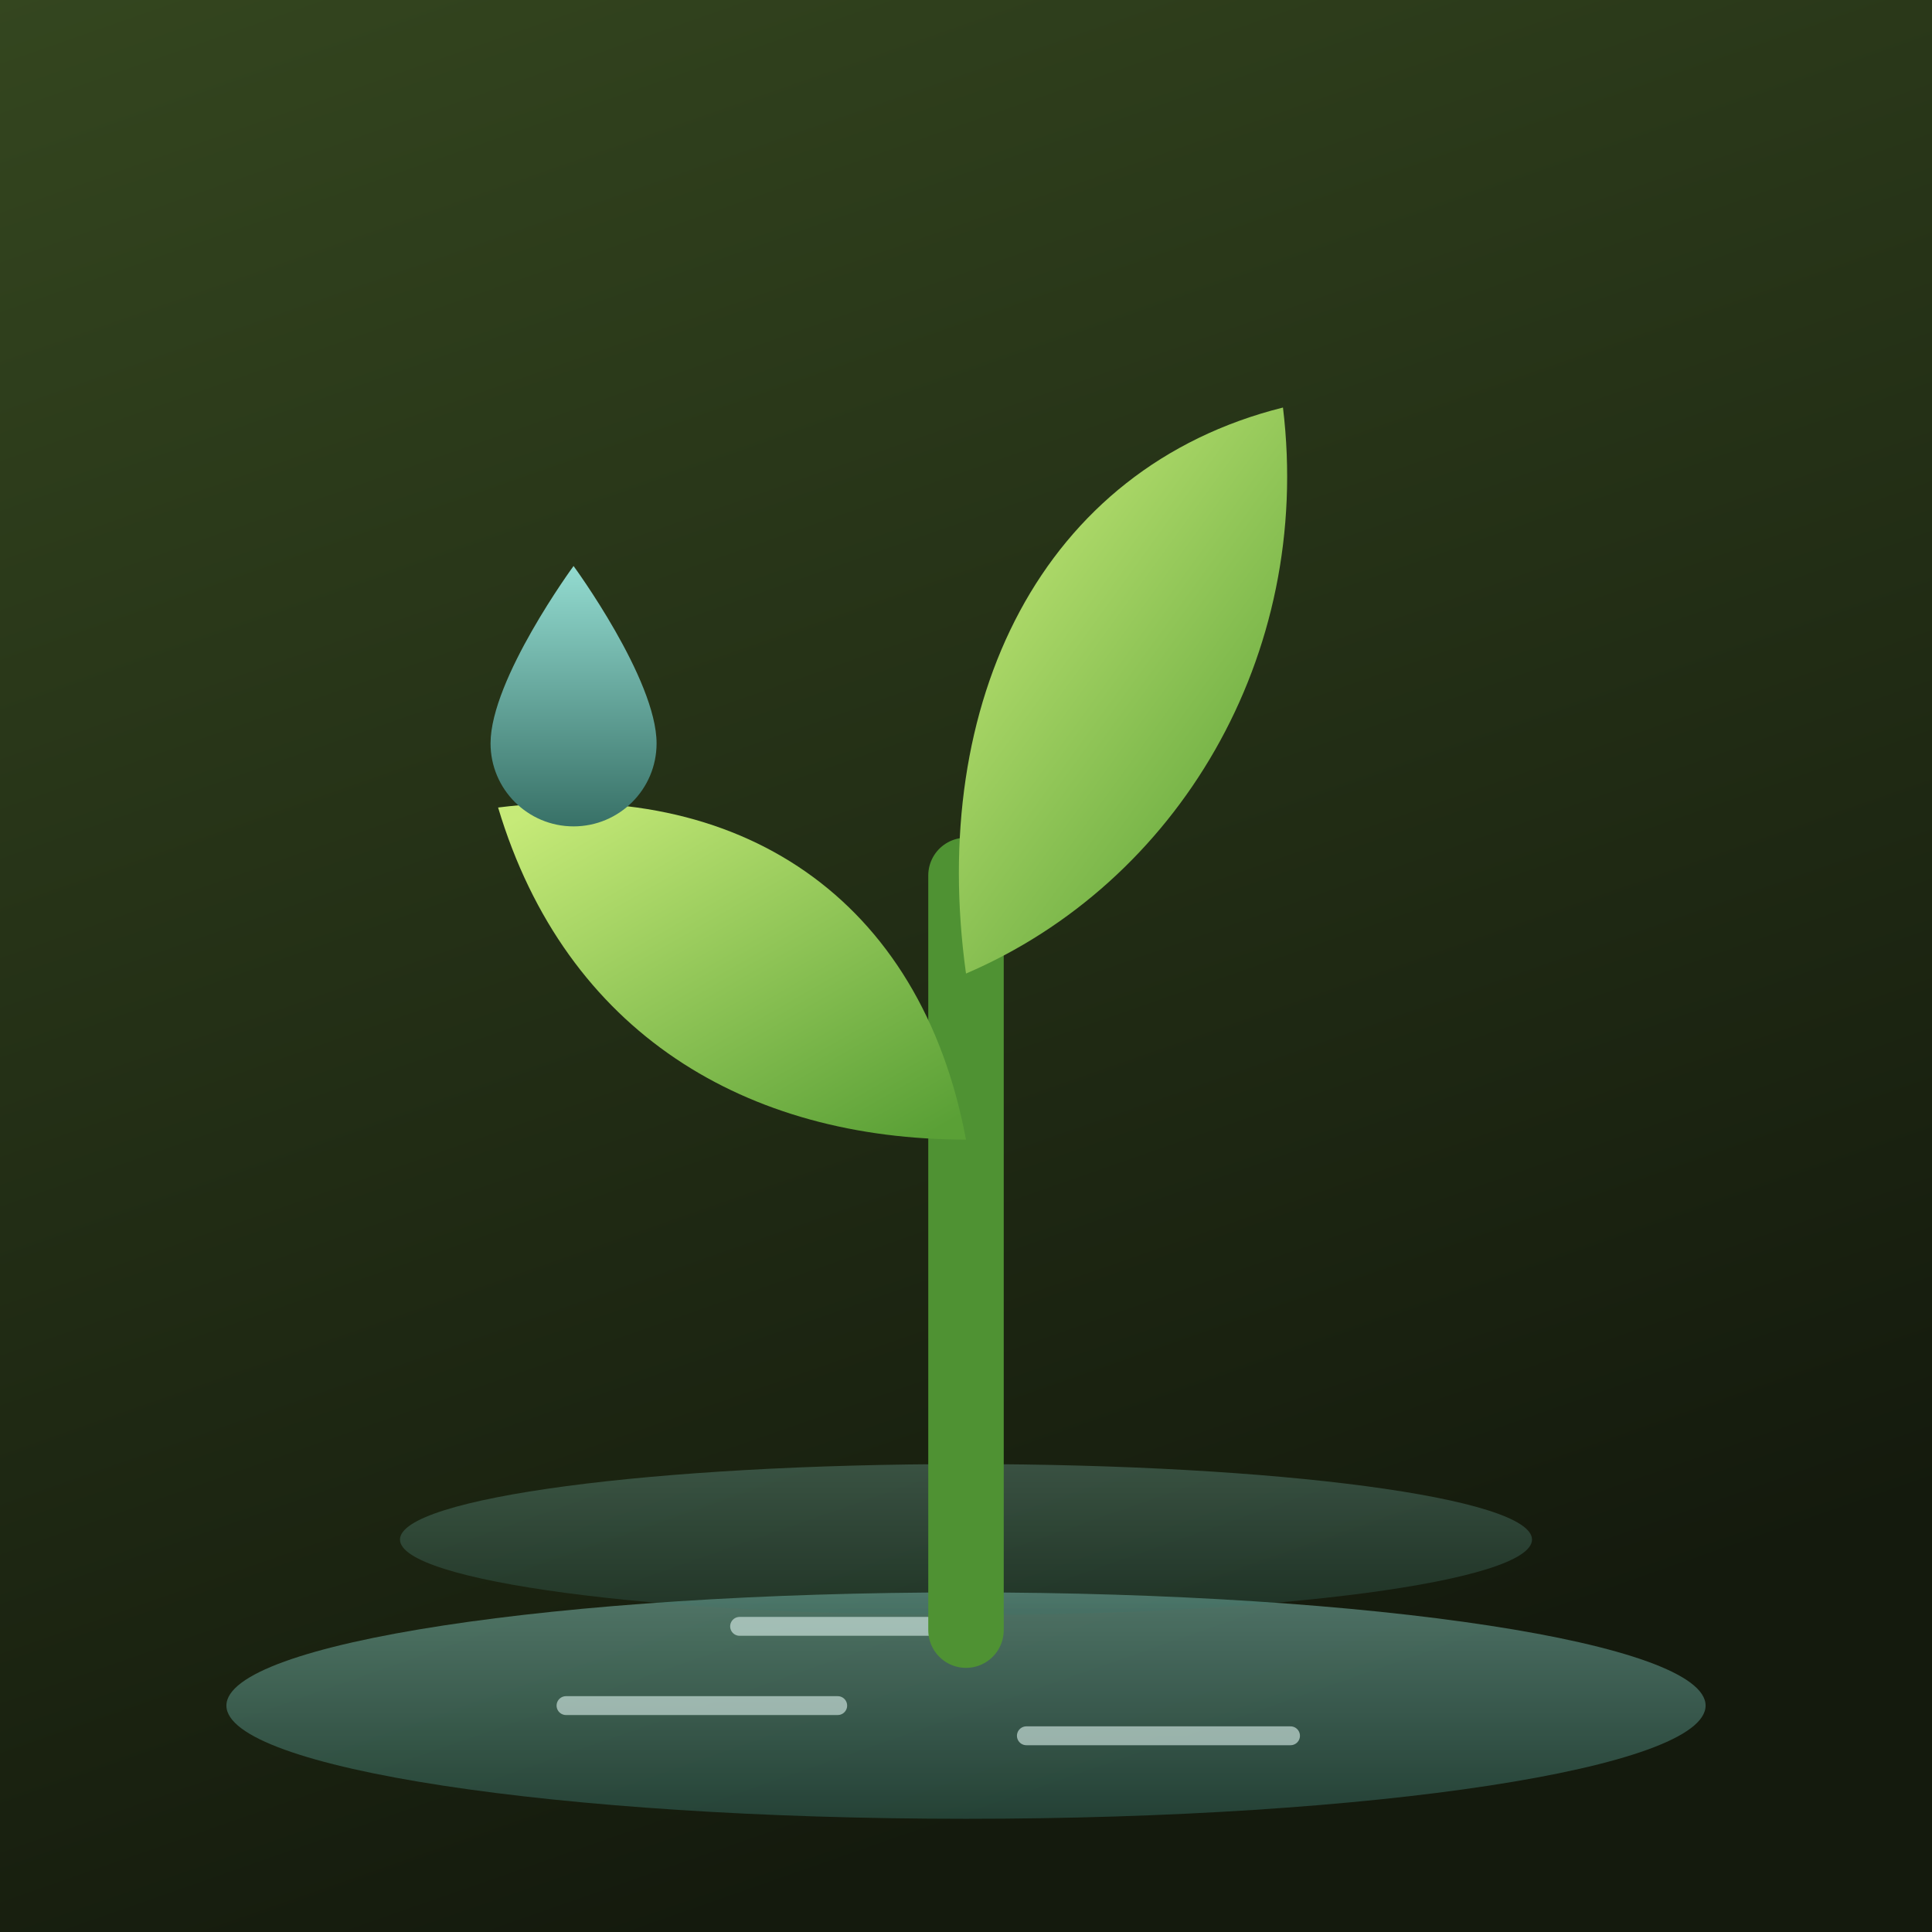
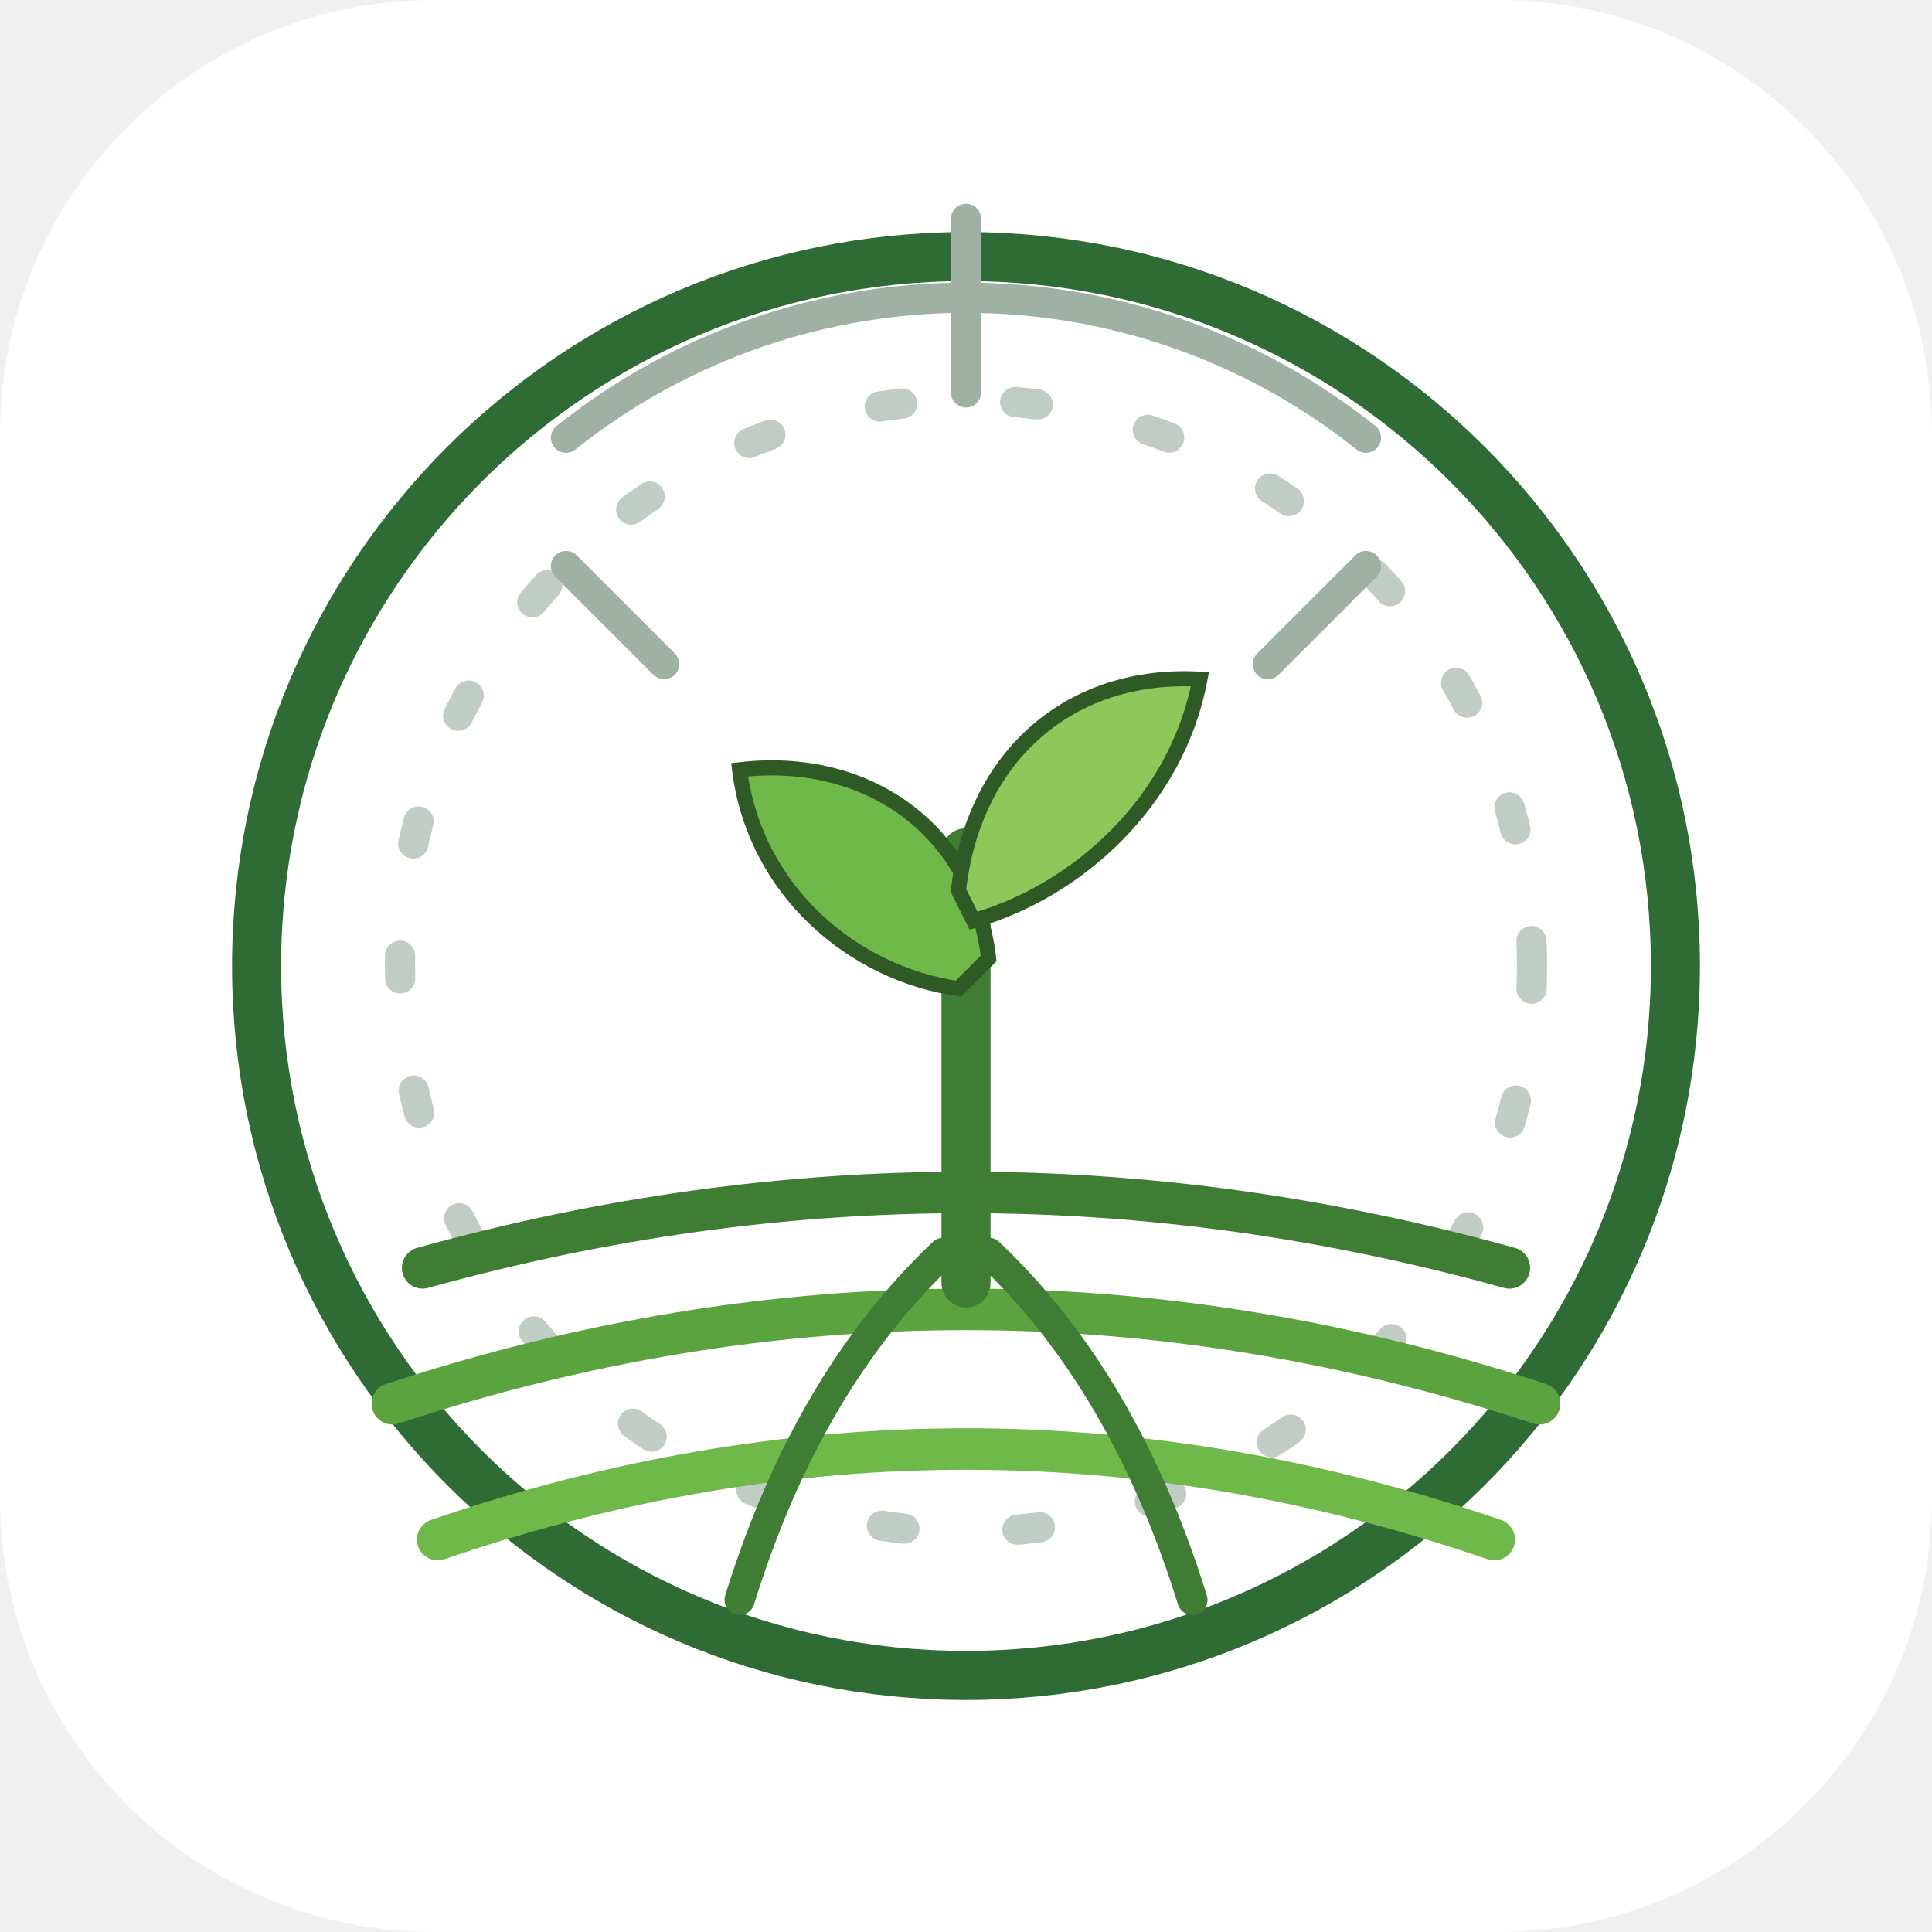
- <svg xmlns="http://www.w3.org/2000/svg" width="512" height="512" viewBox="0 0 512 512">
-   <defs>
-     <linearGradient id="bg" x1="0" y1="0" x2="0.35" y2="1">
-       <stop offset="0" stop-color="#34461F" />
-       <stop offset="1" stop-color="#141A0D" />
-     </linearGradient>
-     <linearGradient id="leaf" x1="0.1" y1="0" x2="0.9" y2="1">
-       <stop offset="0" stop-color="#C6EA78" />
-       <stop offset="1" stop-color="#5AA036" />
-     </linearGradient>
-     <linearGradient id="water" x1="0" y1="0" x2="0" y2="1">
-       <stop offset="0" stop-color="#93DBD0" />
-       <stop offset="1" stop-color="#387167" />
-     </linearGradient>
-   </defs>
-   <rect width="512" height="512" fill="url(#bg)" />
-   <ellipse cx="256" cy="452" rx="196" ry="30" fill="url(#water)" opacity="0.45" />
-   <ellipse cx="256" cy="408" rx="150" ry="20" fill="url(#water)" opacity="0.26" />
-   <g stroke="#DEF4EF" stroke-width="5" stroke-linecap="round" opacity="0.6">
-     <line x1="150" y1="452" x2="222" y2="452" />
-     <line x1="272" y1="460" x2="342" y2="460" />
-     <line x1="196" y1="431" x2="246" y2="431" />
+ <svg xmlns="http://www.w3.org/2000/svg" viewBox="0 0 512 512">
+   <rect width="512" height="512" rx="115" fill="#ffffff" />
+   <circle cx="256" cy="256" r="188" fill="none" stroke="#2f6b34" stroke-width="13" />
+   <g stroke="#9fb0a4" stroke-width="8" stroke-linecap="round" fill="none">
+     <path d="M150 116 A170 170 0 0 1 362 116" />
+     <line x1="256" y1="58" x2="256" y2="104" />
+     <line x1="150" y1="150" x2="176" y2="176" />
+     <line x1="362" y1="150" x2="336" y2="176" />
+     <circle cx="256" cy="256" r="150" stroke-dasharray="6 30" opacity="0.65" />
  </g>
-   <path d="M256 432 C256 362 256 300 256 232" fill="none" stroke="#4F9233" stroke-width="20" stroke-linecap="round" />
-   <path d="M256 302 C198 302 150 274 132 214 C196 206 244 238 256 302 Z" fill="url(#leaf)" />
-   <path d="M256 258 C312 234 348 174 340 108 C276 124 246 186 256 258 Z" fill="url(#leaf)" />
-   <path d="M152 150 C152 150 130 180 130 197 a22 22 0 0 0 44 0 C174 180 152 150 152 150 Z" fill="url(#water)" />
+   <g fill="none" stroke-linecap="round">
+     <path d="M112 336 Q256 296 400 336" stroke="#3f7d34" stroke-width="11" />
+     <path d="M104 372 Q256 322 408 372" stroke="#5ba33f" stroke-width="11" />
+     <path d="M116 408 Q256 360 396 408" stroke="#6fb84a" stroke-width="11" />
+     <path d="M196 424 Q214 366 250 332" stroke="#3f7d34" stroke-width="8" />
+     <path d="M316 424 Q298 366 262 332" stroke="#3f7d34" stroke-width="8" />
+   </g>
+   <path d="M256 340 C256 300 256 262 256 226" stroke="#3f7d34" stroke-width="13" fill="none" stroke-linecap="round" />
+   <path d="M254 262 C226 258 200 236 196 204 C230 200 258 220 262 254 Z" fill="#6fb84a" stroke="#2f5a26" stroke-width="4" />
+   <path d="M258 244 C286 236 312 212 318 180 C284 178 258 200 254 236 Z" fill="#8ec85a" stroke="#2f5a26" stroke-width="4" />
</svg>
